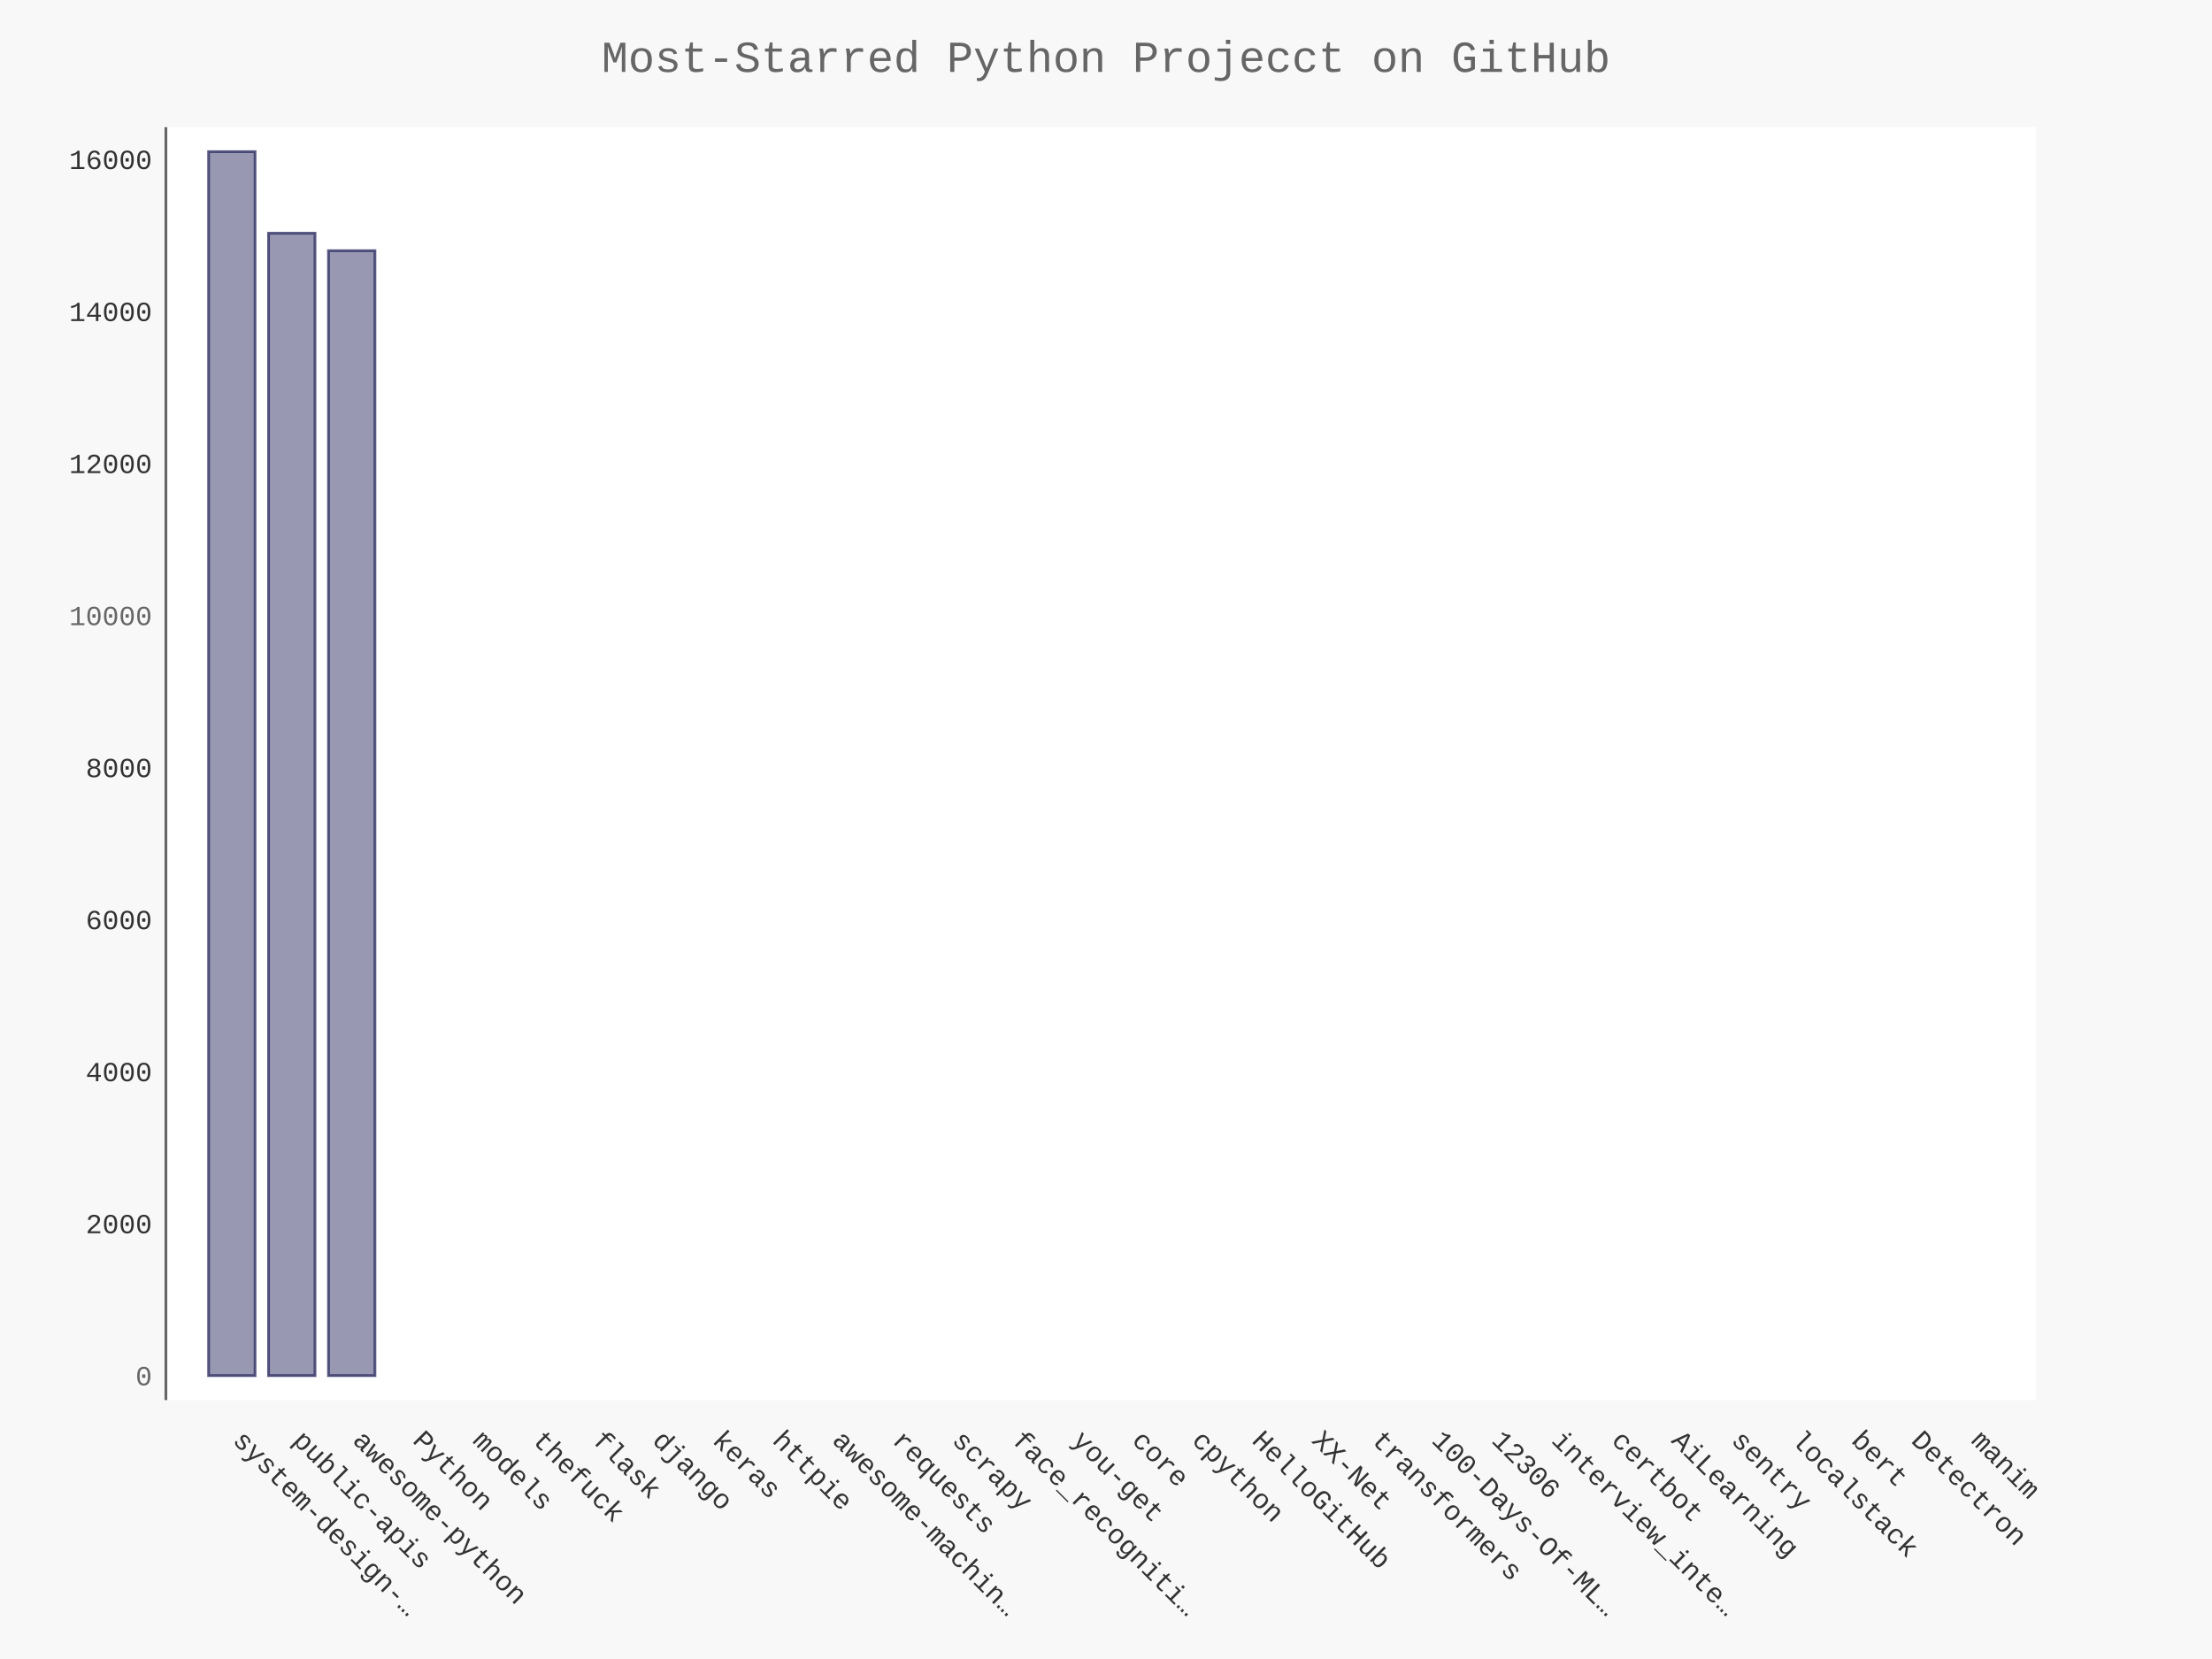
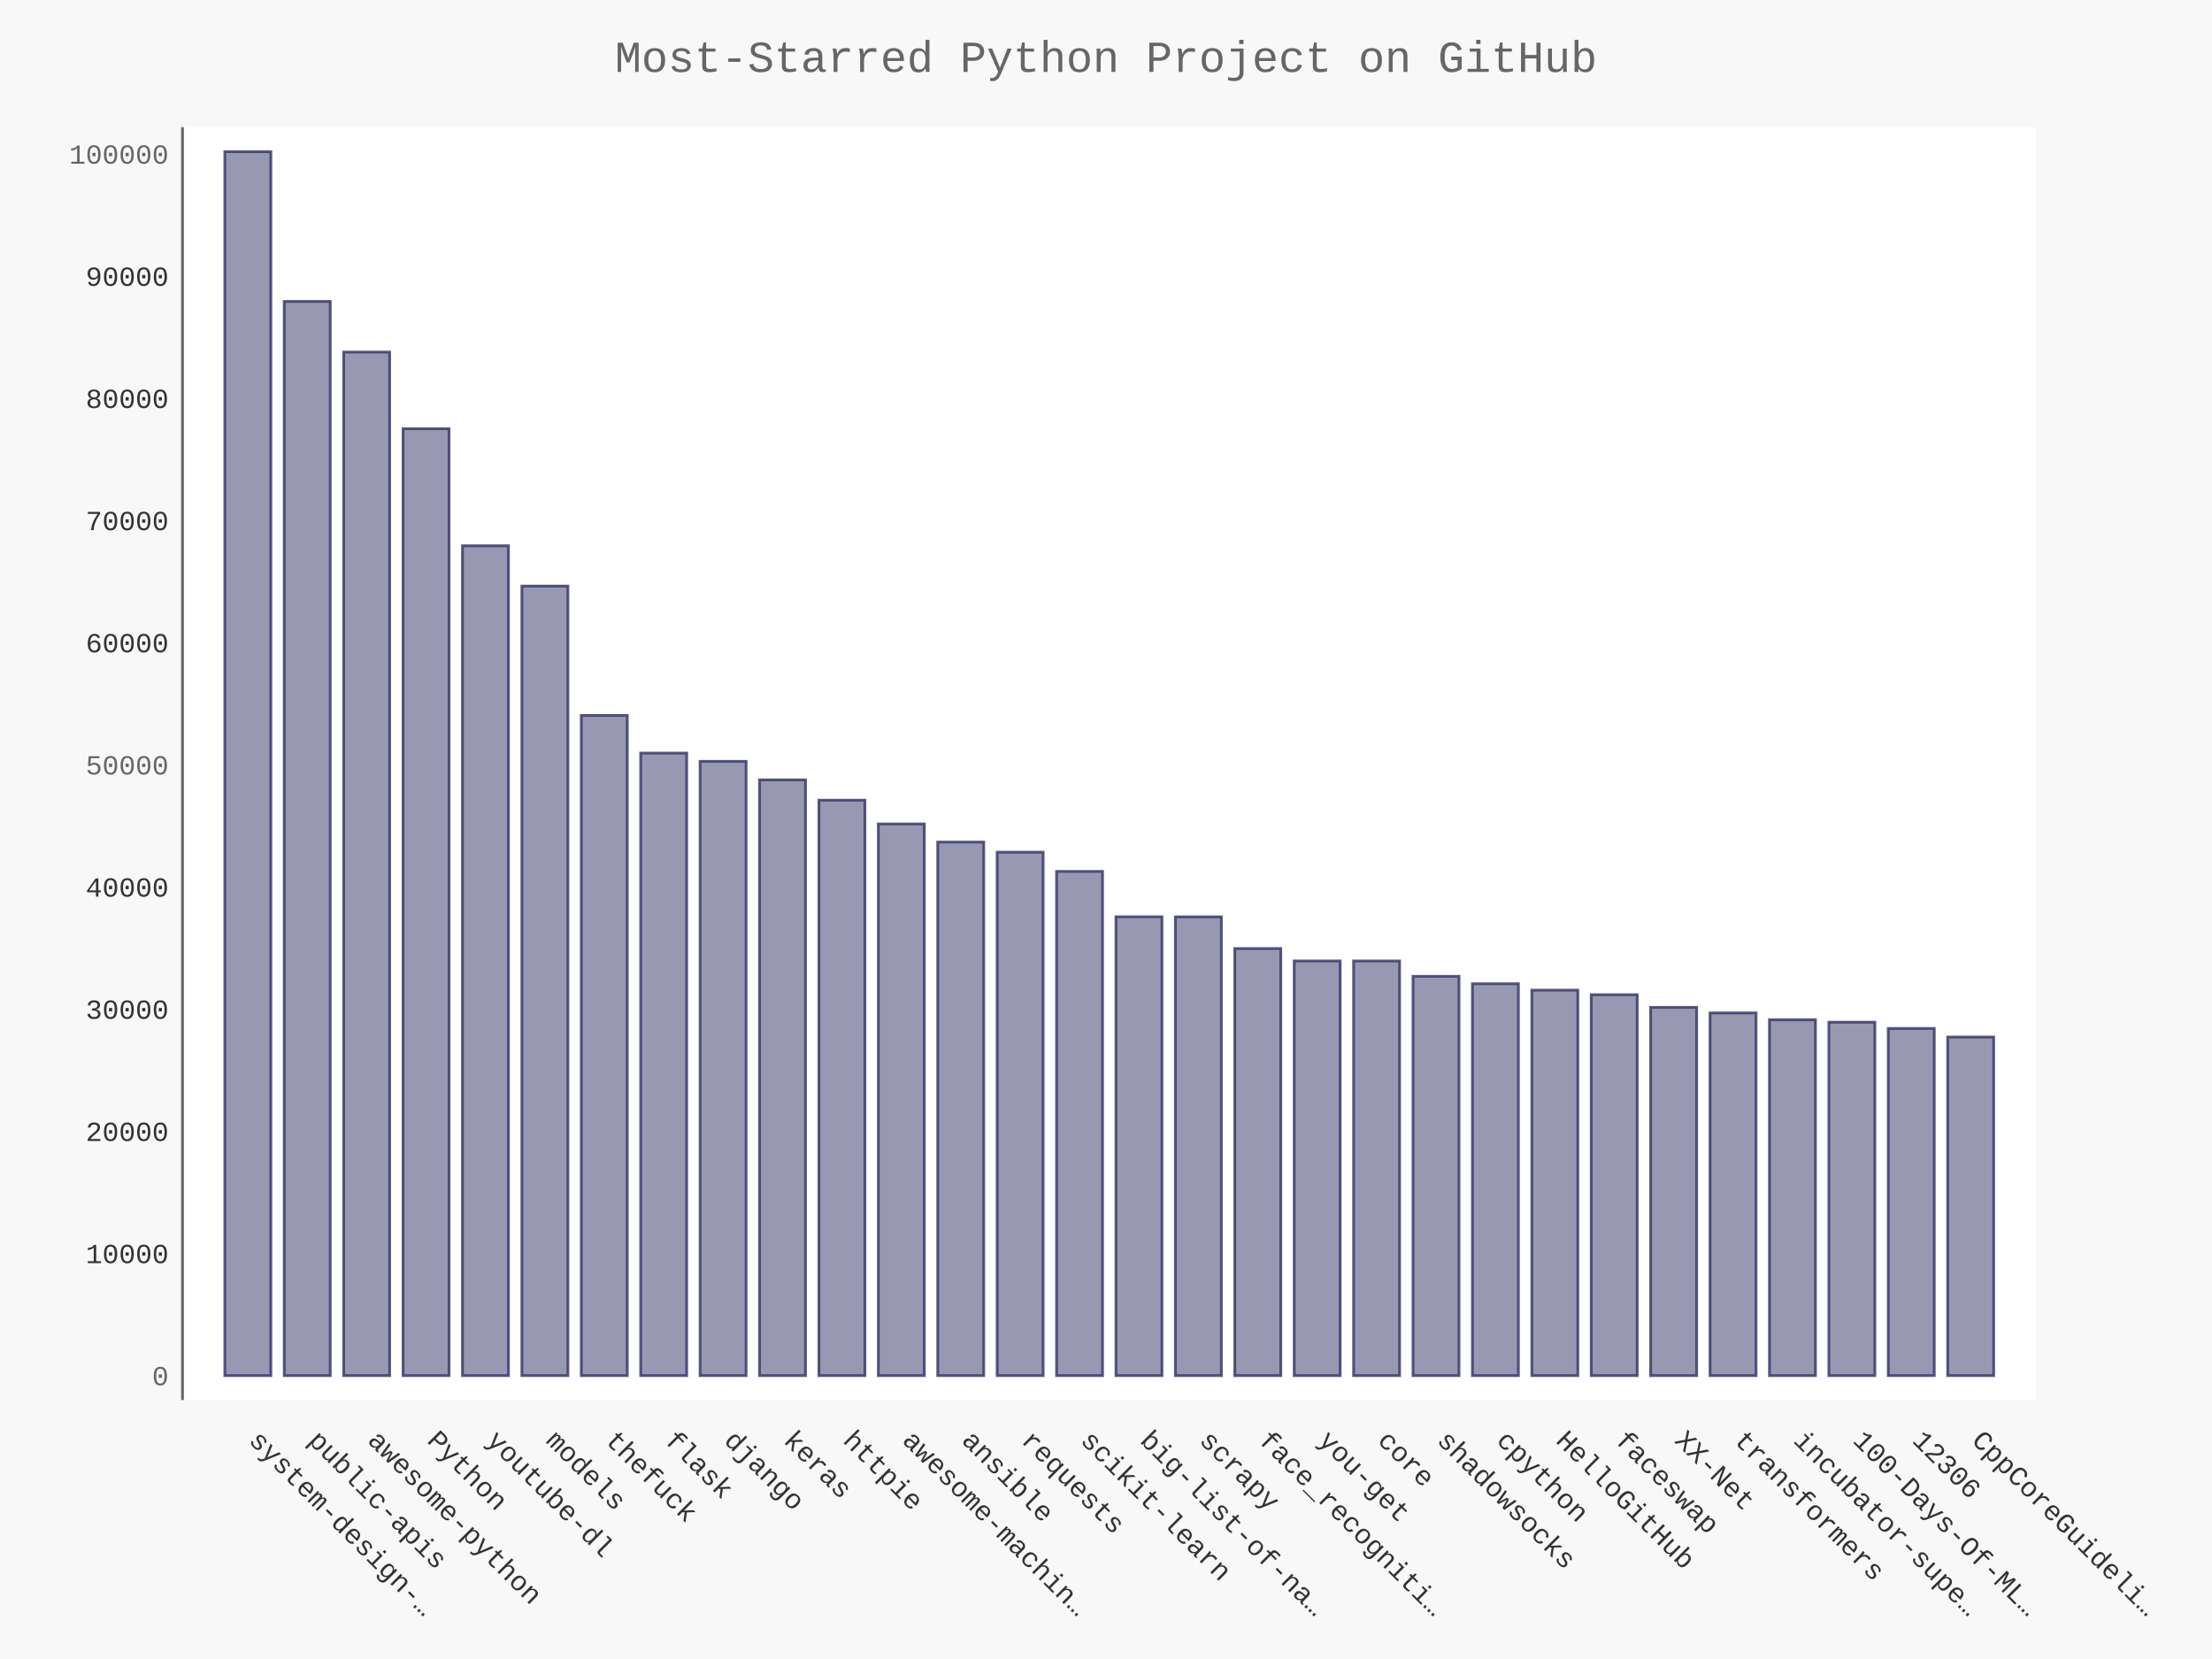
- <svg xmlns="http://www.w3.org/2000/svg" id="chart-254549f2-6456-4892-ab3b-f5ba8b80a742" class="pygal-chart" viewBox="0 0 800 600">
+ <svg xmlns="http://www.w3.org/2000/svg" id="chart-94520eae-94f8-4e70-be17-bc8ff9880fe6" class="pygal-chart" viewBox="0 0 800 600">
  <defs>
-     <style type="text/css">#chart-254549f2-6456-4892-ab3b-f5ba8b80a742{-webkit-user-select:none;-webkit-font-smoothing:antialiased;font-family:Consolas,"Liberation Mono",Menlo,Courier,monospace}#chart-254549f2-6456-4892-ab3b-f5ba8b80a742 .title{font-family:Consolas,"Liberation Mono",Menlo,Courier,monospace;font-size:16px}#chart-254549f2-6456-4892-ab3b-f5ba8b80a742 .legends .legend text{font-family:Consolas,"Liberation Mono",Menlo,Courier,monospace;font-size:14px}#chart-254549f2-6456-4892-ab3b-f5ba8b80a742 .axis text{font-family:Consolas,"Liberation Mono",Menlo,Courier,monospace;font-size:10px}#chart-254549f2-6456-4892-ab3b-f5ba8b80a742 .axis text.major{font-family:Consolas,"Liberation Mono",Menlo,Courier,monospace;font-size:10px}#chart-254549f2-6456-4892-ab3b-f5ba8b80a742 .text-overlay text.value{font-family:Consolas,"Liberation Mono",Menlo,Courier,monospace;font-size:16px}#chart-254549f2-6456-4892-ab3b-f5ba8b80a742 .text-overlay text.label{font-family:Consolas,"Liberation Mono",Menlo,Courier,monospace;font-size:10px}#chart-254549f2-6456-4892-ab3b-f5ba8b80a742 .tooltip{font-family:Consolas,"Liberation Mono",Menlo,Courier,monospace;font-size:14px}#chart-254549f2-6456-4892-ab3b-f5ba8b80a742 text.no_data{font-family:Consolas,"Liberation Mono",Menlo,Courier,monospace;font-size:64px}
- #chart-254549f2-6456-4892-ab3b-f5ba8b80a742{background-color:#f8f8f8}#chart-254549f2-6456-4892-ab3b-f5ba8b80a742 path,#chart-254549f2-6456-4892-ab3b-f5ba8b80a742 line,#chart-254549f2-6456-4892-ab3b-f5ba8b80a742 rect,#chart-254549f2-6456-4892-ab3b-f5ba8b80a742 circle{-webkit-transition:250ms ease-in;-moz-transition:250ms ease-in;transition:250ms ease-in}#chart-254549f2-6456-4892-ab3b-f5ba8b80a742 .graph &gt; .background{fill:#f8f8f8}#chart-254549f2-6456-4892-ab3b-f5ba8b80a742 .plot &gt; .background{fill:#ffffff}#chart-254549f2-6456-4892-ab3b-f5ba8b80a742 .graph{fill:#333}#chart-254549f2-6456-4892-ab3b-f5ba8b80a742 text.no_data{fill:#666}#chart-254549f2-6456-4892-ab3b-f5ba8b80a742 .title{fill:#666}#chart-254549f2-6456-4892-ab3b-f5ba8b80a742 .legends .legend text{fill:#333}#chart-254549f2-6456-4892-ab3b-f5ba8b80a742 .legends .legend:hover text{fill:#666}#chart-254549f2-6456-4892-ab3b-f5ba8b80a742 .axis .line{stroke:#666}#chart-254549f2-6456-4892-ab3b-f5ba8b80a742 .axis .guide.line{stroke:rgba(0,0,0,0.5)}#chart-254549f2-6456-4892-ab3b-f5ba8b80a742 .axis .major.line{stroke:#333}#chart-254549f2-6456-4892-ab3b-f5ba8b80a742 .axis text.major{fill:#666}#chart-254549f2-6456-4892-ab3b-f5ba8b80a742 .axis.y .guides:hover .guide.line,#chart-254549f2-6456-4892-ab3b-f5ba8b80a742 .line-graph .axis.x .guides:hover .guide.line,#chart-254549f2-6456-4892-ab3b-f5ba8b80a742 .stackedline-graph .axis.x .guides:hover .guide.line,#chart-254549f2-6456-4892-ab3b-f5ba8b80a742 .xy-graph .axis.x .guides:hover .guide.line{stroke:#666}#chart-254549f2-6456-4892-ab3b-f5ba8b80a742 .axis .guides:hover text{fill:#666}#chart-254549f2-6456-4892-ab3b-f5ba8b80a742 .reactive{fill-opacity:.5;stroke-opacity:.8}#chart-254549f2-6456-4892-ab3b-f5ba8b80a742 .ci{stroke:#333}#chart-254549f2-6456-4892-ab3b-f5ba8b80a742 .reactive.active,#chart-254549f2-6456-4892-ab3b-f5ba8b80a742 .active .reactive{fill-opacity:.9;stroke-opacity:.9;stroke-width:4}#chart-254549f2-6456-4892-ab3b-f5ba8b80a742 .ci .reactive.active{stroke-width:1.5}#chart-254549f2-6456-4892-ab3b-f5ba8b80a742 .series text{fill:#666}#chart-254549f2-6456-4892-ab3b-f5ba8b80a742 .tooltip rect{fill:#ffffff;stroke:#666;-webkit-transition:opacity 250ms ease-in;-moz-transition:opacity 250ms ease-in;transition:opacity 250ms ease-in}#chart-254549f2-6456-4892-ab3b-f5ba8b80a742 .tooltip .label{fill:#333}#chart-254549f2-6456-4892-ab3b-f5ba8b80a742 .tooltip .label{fill:#333}#chart-254549f2-6456-4892-ab3b-f5ba8b80a742 .tooltip .legend{font-size:.8em;fill:rgba(0,0,0,0.5)}#chart-254549f2-6456-4892-ab3b-f5ba8b80a742 .tooltip .x_label{font-size:.6em;fill:#666}#chart-254549f2-6456-4892-ab3b-f5ba8b80a742 .tooltip .xlink{font-size:.5em;text-decoration:underline}#chart-254549f2-6456-4892-ab3b-f5ba8b80a742 .tooltip .value{font-size:1.5em}#chart-254549f2-6456-4892-ab3b-f5ba8b80a742 .bound{font-size:.5em}#chart-254549f2-6456-4892-ab3b-f5ba8b80a742 .max-value{font-size:.75em;fill:rgba(0,0,0,0.5)}#chart-254549f2-6456-4892-ab3b-f5ba8b80a742 .map-element{fill:#ffffff;stroke:rgba(0,0,0,0.5) !important}#chart-254549f2-6456-4892-ab3b-f5ba8b80a742 .map-element .reactive{fill-opacity:inherit;stroke-opacity:inherit}#chart-254549f2-6456-4892-ab3b-f5ba8b80a742 .color-0,#chart-254549f2-6456-4892-ab3b-f5ba8b80a742 .color-0 a:visited{stroke:#333366;fill:#333366}#chart-254549f2-6456-4892-ab3b-f5ba8b80a742 .text-overlay .color-0 text{fill:black}
- #chart-254549f2-6456-4892-ab3b-f5ba8b80a742 text.no_data{text-anchor:middle}#chart-254549f2-6456-4892-ab3b-f5ba8b80a742 .guide.line{fill:none}#chart-254549f2-6456-4892-ab3b-f5ba8b80a742 .centered{text-anchor:middle}#chart-254549f2-6456-4892-ab3b-f5ba8b80a742 .title{text-anchor:middle}#chart-254549f2-6456-4892-ab3b-f5ba8b80a742 .legends .legend text{fill-opacity:1}#chart-254549f2-6456-4892-ab3b-f5ba8b80a742 .axis.x text{text-anchor:middle}#chart-254549f2-6456-4892-ab3b-f5ba8b80a742 .axis.x:not(.web) text[transform]{text-anchor:start}#chart-254549f2-6456-4892-ab3b-f5ba8b80a742 .axis.x:not(.web) text[transform].backwards{text-anchor:end}#chart-254549f2-6456-4892-ab3b-f5ba8b80a742 .axis.y text{text-anchor:end}#chart-254549f2-6456-4892-ab3b-f5ba8b80a742 .axis.y text[transform].backwards{text-anchor:start}#chart-254549f2-6456-4892-ab3b-f5ba8b80a742 .axis.y2 text{text-anchor:start}#chart-254549f2-6456-4892-ab3b-f5ba8b80a742 .axis.y2 text[transform].backwards{text-anchor:end}#chart-254549f2-6456-4892-ab3b-f5ba8b80a742 .axis .guide.line{stroke-dasharray:4,4}#chart-254549f2-6456-4892-ab3b-f5ba8b80a742 .axis .major.guide.line{stroke-dasharray:6,6}#chart-254549f2-6456-4892-ab3b-f5ba8b80a742 .horizontal .axis.y .guide.line,#chart-254549f2-6456-4892-ab3b-f5ba8b80a742 .horizontal .axis.y2 .guide.line,#chart-254549f2-6456-4892-ab3b-f5ba8b80a742 .vertical .axis.x .guide.line{opacity:0}#chart-254549f2-6456-4892-ab3b-f5ba8b80a742 .horizontal .axis.always_show .guide.line,#chart-254549f2-6456-4892-ab3b-f5ba8b80a742 .vertical .axis.always_show .guide.line{opacity:1 !important}#chart-254549f2-6456-4892-ab3b-f5ba8b80a742 .axis.y .guides:hover .guide.line,#chart-254549f2-6456-4892-ab3b-f5ba8b80a742 .axis.y2 .guides:hover .guide.line,#chart-254549f2-6456-4892-ab3b-f5ba8b80a742 .axis.x .guides:hover .guide.line{opacity:1}#chart-254549f2-6456-4892-ab3b-f5ba8b80a742 .axis .guides:hover text{opacity:1}#chart-254549f2-6456-4892-ab3b-f5ba8b80a742 .nofill{fill:none}#chart-254549f2-6456-4892-ab3b-f5ba8b80a742 .subtle-fill{fill-opacity:.2}#chart-254549f2-6456-4892-ab3b-f5ba8b80a742 .dot{stroke-width:1px;fill-opacity:1}#chart-254549f2-6456-4892-ab3b-f5ba8b80a742 .dot.active{stroke-width:5px}#chart-254549f2-6456-4892-ab3b-f5ba8b80a742 .dot.negative{fill:transparent}#chart-254549f2-6456-4892-ab3b-f5ba8b80a742 text,#chart-254549f2-6456-4892-ab3b-f5ba8b80a742 tspan{stroke:none !important}#chart-254549f2-6456-4892-ab3b-f5ba8b80a742 .series text.active{opacity:1}#chart-254549f2-6456-4892-ab3b-f5ba8b80a742 .tooltip rect{fill-opacity:.95;stroke-width:.5}#chart-254549f2-6456-4892-ab3b-f5ba8b80a742 .tooltip text{fill-opacity:1}#chart-254549f2-6456-4892-ab3b-f5ba8b80a742 .showable{visibility:hidden}#chart-254549f2-6456-4892-ab3b-f5ba8b80a742 .showable.shown{visibility:visible}#chart-254549f2-6456-4892-ab3b-f5ba8b80a742 .gauge-background{fill:rgba(229,229,229,1);stroke:none}#chart-254549f2-6456-4892-ab3b-f5ba8b80a742 .bg-lines{stroke:#f8f8f8;stroke-width:2px}</style>
+     <style type="text/css">#chart-94520eae-94f8-4e70-be17-bc8ff9880fe6{-webkit-user-select:none;-webkit-font-smoothing:antialiased;font-family:Consolas,"Liberation Mono",Menlo,Courier,monospace}#chart-94520eae-94f8-4e70-be17-bc8ff9880fe6 .title{font-family:Consolas,"Liberation Mono",Menlo,Courier,monospace;font-size:16px}#chart-94520eae-94f8-4e70-be17-bc8ff9880fe6 .legends .legend text{font-family:Consolas,"Liberation Mono",Menlo,Courier,monospace;font-size:14px}#chart-94520eae-94f8-4e70-be17-bc8ff9880fe6 .axis text{font-family:Consolas,"Liberation Mono",Menlo,Courier,monospace;font-size:10px}#chart-94520eae-94f8-4e70-be17-bc8ff9880fe6 .axis text.major{font-family:Consolas,"Liberation Mono",Menlo,Courier,monospace;font-size:10px}#chart-94520eae-94f8-4e70-be17-bc8ff9880fe6 .text-overlay text.value{font-family:Consolas,"Liberation Mono",Menlo,Courier,monospace;font-size:16px}#chart-94520eae-94f8-4e70-be17-bc8ff9880fe6 .text-overlay text.label{font-family:Consolas,"Liberation Mono",Menlo,Courier,monospace;font-size:10px}#chart-94520eae-94f8-4e70-be17-bc8ff9880fe6 .tooltip{font-family:Consolas,"Liberation Mono",Menlo,Courier,monospace;font-size:14px}#chart-94520eae-94f8-4e70-be17-bc8ff9880fe6 text.no_data{font-family:Consolas,"Liberation Mono",Menlo,Courier,monospace;font-size:64px}
+ #chart-94520eae-94f8-4e70-be17-bc8ff9880fe6{background-color:#f8f8f8}#chart-94520eae-94f8-4e70-be17-bc8ff9880fe6 path,#chart-94520eae-94f8-4e70-be17-bc8ff9880fe6 line,#chart-94520eae-94f8-4e70-be17-bc8ff9880fe6 rect,#chart-94520eae-94f8-4e70-be17-bc8ff9880fe6 circle{-webkit-transition:250ms ease-in;-moz-transition:250ms ease-in;transition:250ms ease-in}#chart-94520eae-94f8-4e70-be17-bc8ff9880fe6 .graph &gt; .background{fill:#f8f8f8}#chart-94520eae-94f8-4e70-be17-bc8ff9880fe6 .plot &gt; .background{fill:#ffffff}#chart-94520eae-94f8-4e70-be17-bc8ff9880fe6 .graph{fill:#333}#chart-94520eae-94f8-4e70-be17-bc8ff9880fe6 text.no_data{fill:#666}#chart-94520eae-94f8-4e70-be17-bc8ff9880fe6 .title{fill:#666}#chart-94520eae-94f8-4e70-be17-bc8ff9880fe6 .legends .legend text{fill:#333}#chart-94520eae-94f8-4e70-be17-bc8ff9880fe6 .legends .legend:hover text{fill:#666}#chart-94520eae-94f8-4e70-be17-bc8ff9880fe6 .axis .line{stroke:#666}#chart-94520eae-94f8-4e70-be17-bc8ff9880fe6 .axis .guide.line{stroke:rgba(0,0,0,0.5)}#chart-94520eae-94f8-4e70-be17-bc8ff9880fe6 .axis .major.line{stroke:#333}#chart-94520eae-94f8-4e70-be17-bc8ff9880fe6 .axis text.major{fill:#666}#chart-94520eae-94f8-4e70-be17-bc8ff9880fe6 .axis.y .guides:hover .guide.line,#chart-94520eae-94f8-4e70-be17-bc8ff9880fe6 .line-graph .axis.x .guides:hover .guide.line,#chart-94520eae-94f8-4e70-be17-bc8ff9880fe6 .stackedline-graph .axis.x .guides:hover .guide.line,#chart-94520eae-94f8-4e70-be17-bc8ff9880fe6 .xy-graph .axis.x .guides:hover .guide.line{stroke:#666}#chart-94520eae-94f8-4e70-be17-bc8ff9880fe6 .axis .guides:hover text{fill:#666}#chart-94520eae-94f8-4e70-be17-bc8ff9880fe6 .reactive{fill-opacity:.5;stroke-opacity:.8}#chart-94520eae-94f8-4e70-be17-bc8ff9880fe6 .ci{stroke:#333}#chart-94520eae-94f8-4e70-be17-bc8ff9880fe6 .reactive.active,#chart-94520eae-94f8-4e70-be17-bc8ff9880fe6 .active .reactive{fill-opacity:.9;stroke-opacity:.9;stroke-width:4}#chart-94520eae-94f8-4e70-be17-bc8ff9880fe6 .ci .reactive.active{stroke-width:1.5}#chart-94520eae-94f8-4e70-be17-bc8ff9880fe6 .series text{fill:#666}#chart-94520eae-94f8-4e70-be17-bc8ff9880fe6 .tooltip rect{fill:#ffffff;stroke:#666;-webkit-transition:opacity 250ms ease-in;-moz-transition:opacity 250ms ease-in;transition:opacity 250ms ease-in}#chart-94520eae-94f8-4e70-be17-bc8ff9880fe6 .tooltip .label{fill:#333}#chart-94520eae-94f8-4e70-be17-bc8ff9880fe6 .tooltip .label{fill:#333}#chart-94520eae-94f8-4e70-be17-bc8ff9880fe6 .tooltip .legend{font-size:.8em;fill:rgba(0,0,0,0.5)}#chart-94520eae-94f8-4e70-be17-bc8ff9880fe6 .tooltip .x_label{font-size:.6em;fill:#666}#chart-94520eae-94f8-4e70-be17-bc8ff9880fe6 .tooltip .xlink{font-size:.5em;text-decoration:underline}#chart-94520eae-94f8-4e70-be17-bc8ff9880fe6 .tooltip .value{font-size:1.5em}#chart-94520eae-94f8-4e70-be17-bc8ff9880fe6 .bound{font-size:.5em}#chart-94520eae-94f8-4e70-be17-bc8ff9880fe6 .max-value{font-size:.75em;fill:rgba(0,0,0,0.5)}#chart-94520eae-94f8-4e70-be17-bc8ff9880fe6 .map-element{fill:#ffffff;stroke:rgba(0,0,0,0.5) !important}#chart-94520eae-94f8-4e70-be17-bc8ff9880fe6 .map-element .reactive{fill-opacity:inherit;stroke-opacity:inherit}#chart-94520eae-94f8-4e70-be17-bc8ff9880fe6 .color-0,#chart-94520eae-94f8-4e70-be17-bc8ff9880fe6 .color-0 a:visited{stroke:#333366;fill:#333366}#chart-94520eae-94f8-4e70-be17-bc8ff9880fe6 .text-overlay .color-0 text{fill:black}
+ #chart-94520eae-94f8-4e70-be17-bc8ff9880fe6 text.no_data{text-anchor:middle}#chart-94520eae-94f8-4e70-be17-bc8ff9880fe6 .guide.line{fill:none}#chart-94520eae-94f8-4e70-be17-bc8ff9880fe6 .centered{text-anchor:middle}#chart-94520eae-94f8-4e70-be17-bc8ff9880fe6 .title{text-anchor:middle}#chart-94520eae-94f8-4e70-be17-bc8ff9880fe6 .legends .legend text{fill-opacity:1}#chart-94520eae-94f8-4e70-be17-bc8ff9880fe6 .axis.x text{text-anchor:middle}#chart-94520eae-94f8-4e70-be17-bc8ff9880fe6 .axis.x:not(.web) text[transform]{text-anchor:start}#chart-94520eae-94f8-4e70-be17-bc8ff9880fe6 .axis.x:not(.web) text[transform].backwards{text-anchor:end}#chart-94520eae-94f8-4e70-be17-bc8ff9880fe6 .axis.y text{text-anchor:end}#chart-94520eae-94f8-4e70-be17-bc8ff9880fe6 .axis.y text[transform].backwards{text-anchor:start}#chart-94520eae-94f8-4e70-be17-bc8ff9880fe6 .axis.y2 text{text-anchor:start}#chart-94520eae-94f8-4e70-be17-bc8ff9880fe6 .axis.y2 text[transform].backwards{text-anchor:end}#chart-94520eae-94f8-4e70-be17-bc8ff9880fe6 .axis .guide.line{stroke-dasharray:4,4}#chart-94520eae-94f8-4e70-be17-bc8ff9880fe6 .axis .major.guide.line{stroke-dasharray:6,6}#chart-94520eae-94f8-4e70-be17-bc8ff9880fe6 .horizontal .axis.y .guide.line,#chart-94520eae-94f8-4e70-be17-bc8ff9880fe6 .horizontal .axis.y2 .guide.line,#chart-94520eae-94f8-4e70-be17-bc8ff9880fe6 .vertical .axis.x .guide.line{opacity:0}#chart-94520eae-94f8-4e70-be17-bc8ff9880fe6 .horizontal .axis.always_show .guide.line,#chart-94520eae-94f8-4e70-be17-bc8ff9880fe6 .vertical .axis.always_show .guide.line{opacity:1 !important}#chart-94520eae-94f8-4e70-be17-bc8ff9880fe6 .axis.y .guides:hover .guide.line,#chart-94520eae-94f8-4e70-be17-bc8ff9880fe6 .axis.y2 .guides:hover .guide.line,#chart-94520eae-94f8-4e70-be17-bc8ff9880fe6 .axis.x .guides:hover .guide.line{opacity:1}#chart-94520eae-94f8-4e70-be17-bc8ff9880fe6 .axis .guides:hover text{opacity:1}#chart-94520eae-94f8-4e70-be17-bc8ff9880fe6 .nofill{fill:none}#chart-94520eae-94f8-4e70-be17-bc8ff9880fe6 .subtle-fill{fill-opacity:.2}#chart-94520eae-94f8-4e70-be17-bc8ff9880fe6 .dot{stroke-width:1px;fill-opacity:1}#chart-94520eae-94f8-4e70-be17-bc8ff9880fe6 .dot.active{stroke-width:5px}#chart-94520eae-94f8-4e70-be17-bc8ff9880fe6 .dot.negative{fill:transparent}#chart-94520eae-94f8-4e70-be17-bc8ff9880fe6 text,#chart-94520eae-94f8-4e70-be17-bc8ff9880fe6 tspan{stroke:none !important}#chart-94520eae-94f8-4e70-be17-bc8ff9880fe6 .series text.active{opacity:1}#chart-94520eae-94f8-4e70-be17-bc8ff9880fe6 .tooltip rect{fill-opacity:.95;stroke-width:.5}#chart-94520eae-94f8-4e70-be17-bc8ff9880fe6 .tooltip text{fill-opacity:1}#chart-94520eae-94f8-4e70-be17-bc8ff9880fe6 .showable{visibility:hidden}#chart-94520eae-94f8-4e70-be17-bc8ff9880fe6 .showable.shown{visibility:visible}#chart-94520eae-94f8-4e70-be17-bc8ff9880fe6 .gauge-background{fill:rgba(229,229,229,1);stroke:none}#chart-94520eae-94f8-4e70-be17-bc8ff9880fe6 .bg-lines{stroke:#f8f8f8;stroke-width:2px}</style>
  </defs>
  <g class="graph bar-graph vertical">
    <rect x="0" y="0" width="800" height="600" class="background" />
-     <g transform="translate(60, 46)" class="plot">
-       <rect x="0" y="0" width="676.36" height="460.36" class="background" />
+     <g transform="translate(66, 46)" class="plot">
+       <rect x="0" y="0" width="670.36" height="460.36" class="background" />
      <g class="axis y">
        <g class="guides">
          <text x="-5" y="455.007" class="major">0</text>
        </g>
        <g class="guides">
-           <text x="-5" y="400.023" class="">2000</text>
-         </g>
-         <g class="guides">
-           <text x="-5" y="345.038" class="">4000</text>
-         </g>
-         <g class="guides">
-           <text x="-5" y="290.053" class="">6000</text>
-         </g>
-         <g class="guides">
-           <text x="-5" y="235.069" class="">8000</text>
-         </g>
-         <g class="guides">
-           <text x="-5" y="180.084" class="major">10000</text>
-         </g>
-         <g class="guides">
-           <text x="-5" y="125.099" class="">12000</text>
-         </g>
-         <g class="guides">
-           <text x="-5" y="70.114" class="">14000</text>
-         </g>
-         <g class="guides">
-           <text x="-5" y="15.13" class="">16000</text>
+           <text x="-5" y="410.826" class="">10000</text>
+         </g>
+         <g class="guides">
+           <text x="-5" y="366.644" class="">20000</text>
+         </g>
+         <g class="guides">
+           <text x="-5" y="322.463" class="">30000</text>
+         </g>
+         <g class="guides">
+           <text x="-5" y="278.281" class="">40000</text>
+         </g>
+         <g class="guides">
+           <text x="-5" y="234.1" class="major">50000</text>
+         </g>
+         <g class="guides">
+           <text x="-5" y="189.918" class="">60000</text>
+         </g>
+         <g class="guides">
+           <text x="-5" y="145.737" class="">70000</text>
+         </g>
+         <g class="guides">
+           <text x="-5" y="101.555" class="">80000</text>
+         </g>
+         <g class="guides">
+           <text x="-5" y="57.374" class="">90000</text>
+         </g>
+         <g class="guides">
+           <text x="-5" y="13.193" class="major">100000</text>
        </g>
      </g>
      <g class="axis x">
        <path d="M0 0 v460.36" class="line" />
        <g class="guides">
-           <path d="M23.846 0 v460.36" class="guide line" />
-           <text x="23.846" y="475.36" class="" transform="rotate(45 23.84604 475.3604)">system-design-…</text>
-         </g>
-         <g class="guides">
-           <path d="M45.524 0 v460.36" class="guide line" />
-           <text x="45.524" y="475.36" class="" transform="rotate(45 45.52426 475.3604)">public-apis</text>
-         </g>
-         <g class="guides">
-           <path d="M67.202 0 v460.36" class="guide line" />
-           <text x="67.202" y="475.36" class="" transform="rotate(45 67.20248 475.3604)">awesome-python</text>
-         </g>
-         <g class="guides">
-           <path d="M88.881 0 v460.36" class="guide line" />
-           <text x="88.881" y="475.36" class="" transform="rotate(45 88.88069 475.3604)">Python</text>
-         </g>
-         <g class="guides">
-           <path d="M110.559 0 v460.36" class="guide line" />
-           <text x="110.559" y="475.36" class="" transform="rotate(45 110.5589 475.3604)">models</text>
-         </g>
-         <g class="guides">
-           <path d="M132.237 0 v460.36" class="guide line" />
-           <text x="132.237" y="475.36" class="" transform="rotate(45 132.2371 475.3604)">thefuck</text>
-         </g>
-         <g class="guides">
-           <path d="M153.915 0 v460.36" class="guide line" />
-           <text x="153.915" y="475.36" class="" transform="rotate(45 153.9153 475.3604)">flask</text>
-         </g>
-         <g class="guides">
-           <path d="M175.594 0 v460.36" class="guide line" />
-           <text x="175.594" y="475.36" class="" transform="rotate(45 175.5936 475.3604)">django</text>
-         </g>
-         <g class="guides">
-           <path d="M197.272 0 v460.36" class="guide line" />
-           <text x="197.272" y="475.36" class="" transform="rotate(45 197.2718 475.3604)">keras</text>
-         </g>
-         <g class="guides">
-           <path d="M218.95 0 v460.36" class="guide line" />
-           <text x="218.95" y="475.36" class="" transform="rotate(45 218.95 475.3604)">httpie</text>
-         </g>
-         <g class="guides">
-           <path d="M240.628 0 v460.36" class="guide line" />
-           <text x="240.628" y="475.36" class="" transform="rotate(45 240.6282 475.3604)">awesome-machin…</text>
-         </g>
-         <g class="guides">
-           <path d="M262.306 0 v460.36" class="guide line" />
-           <text x="262.306" y="475.36" class="" transform="rotate(45 262.3064 475.3604)">requests</text>
-         </g>
-         <g class="guides">
-           <path d="M283.985 0 v460.36" class="guide line" />
-           <text x="283.985" y="475.36" class="" transform="rotate(45 283.9847 475.3604)">scrapy</text>
-         </g>
-         <g class="guides">
-           <path d="M305.663 0 v460.36" class="guide line" />
-           <text x="305.663" y="475.36" class="" transform="rotate(45 305.6629 475.3604)">face_recogniti…</text>
-         </g>
-         <g class="guides">
-           <path d="M327.341 0 v460.36" class="guide line" />
-           <text x="327.341" y="475.36" class="" transform="rotate(45 327.3411 475.3604)">you-get</text>
-         </g>
-         <g class="guides">
-           <path d="M349.019 0 v460.36" class="guide line" />
-           <text x="349.019" y="475.36" class="" transform="rotate(45 349.0193 475.3604)">core</text>
-         </g>
-         <g class="guides">
-           <path d="M370.698 0 v460.36" class="guide line" />
-           <text x="370.698" y="475.36" class="" transform="rotate(45 370.6975 475.3604)">cpython</text>
-         </g>
-         <g class="guides">
-           <path d="M392.376 0 v460.36" class="guide line" />
-           <text x="392.376" y="475.36" class="" transform="rotate(45 392.3757 475.3604)">HelloGitHub</text>
-         </g>
-         <g class="guides">
-           <path d="M414.054 0 v460.36" class="guide line" />
-           <text x="414.054" y="475.36" class="" transform="rotate(45 414.054 475.3604)">XX-Net</text>
-         </g>
-         <g class="guides">
-           <path d="M435.732 0 v460.36" class="guide line" />
-           <text x="435.732" y="475.36" class="" transform="rotate(45 435.7322 475.3604)">transformers</text>
-         </g>
-         <g class="guides">
-           <path d="M457.41 0 v460.36" class="guide line" />
-           <text x="457.41" y="475.36" class="" transform="rotate(45 457.4104 475.3604)">100-Days-Of-ML…</text>
-         </g>
-         <g class="guides">
-           <path d="M479.089 0 v460.36" class="guide line" />
-           <text x="479.089" y="475.36" class="" transform="rotate(45 479.0886 475.3604)">12306</text>
-         </g>
-         <g class="guides">
-           <path d="M500.767 0 v460.36" class="guide line" />
-           <text x="500.767" y="475.36" class="" transform="rotate(45 500.7668 475.3604)">interview_inte…</text>
-         </g>
-         <g class="guides">
-           <path d="M522.445 0 v460.36" class="guide line" />
-           <text x="522.445" y="475.36" class="" transform="rotate(45 522.445 475.3604)">certbot</text>
-         </g>
-         <g class="guides">
-           <path d="M544.123 0 v460.36" class="guide line" />
-           <text x="544.123" y="475.36" class="" transform="rotate(45 544.1233 475.3604)">AiLearning</text>
-         </g>
-         <g class="guides">
-           <path d="M565.801 0 v460.36" class="guide line" />
-           <text x="565.801" y="475.36" class="" transform="rotate(45 565.8015 475.3604)">sentry</text>
-         </g>
-         <g class="guides">
-           <path d="M587.48 0 v460.36" class="guide line" />
-           <text x="587.48" y="475.36" class="" transform="rotate(45 587.4797 475.3604)">localstack</text>
-         </g>
-         <g class="guides">
-           <path d="M609.158 0 v460.36" class="guide line" />
-           <text x="609.158" y="475.36" class="" transform="rotate(45 609.1579 475.3604)">bert</text>
-         </g>
-         <g class="guides">
-           <path d="M630.836 0 v460.36" class="guide line" />
-           <text x="630.836" y="475.36" class="" transform="rotate(45 630.8361 475.3604)">Detectron</text>
-         </g>
-         <g class="guides">
-           <path d="M652.514 0 v460.36" class="guide line" />
-           <text x="652.514" y="475.36" class="" transform="rotate(45 652.5144 475.3604)">manim</text>
+           <path d="M23.635 0 v460.36" class="guide line" />
+           <text x="23.635" y="475.36" class="" transform="rotate(45 23.6345 475.3604)">system-design-…</text>
+         </g>
+         <g class="guides">
+           <path d="M45.12 0 v460.36" class="guide line" />
+           <text x="45.12" y="475.36" class="" transform="rotate(45 45.12041 475.3604)">public-apis</text>
+         </g>
+         <g class="guides">
+           <path d="M66.606 0 v460.36" class="guide line" />
+           <text x="66.606" y="475.36" class="" transform="rotate(45 66.60632 475.3604)">awesome-python</text>
+         </g>
+         <g class="guides">
+           <path d="M88.092 0 v460.36" class="guide line" />
+           <text x="88.092" y="475.36" class="" transform="rotate(45 88.09223 475.3604)">Python</text>
+         </g>
+         <g class="guides">
+           <path d="M109.578 0 v460.36" class="guide line" />
+           <text x="109.578" y="475.36" class="" transform="rotate(45 109.5781 475.3604)">youtube-dl</text>
+         </g>
+         <g class="guides">
+           <path d="M131.064 0 v460.36" class="guide line" />
+           <text x="131.064" y="475.36" class="" transform="rotate(45 131.0641 475.3604)">models</text>
+         </g>
+         <g class="guides">
+           <path d="M152.55 0 v460.36" class="guide line" />
+           <text x="152.55" y="475.36" class="" transform="rotate(45 152.55 475.3604)">thefuck</text>
+         </g>
+         <g class="guides">
+           <path d="M174.036 0 v460.36" class="guide line" />
+           <text x="174.036" y="475.36" class="" transform="rotate(45 174.0359 475.3604)">flask</text>
+         </g>
+         <g class="guides">
+           <path d="M195.522 0 v460.36" class="guide line" />
+           <text x="195.522" y="475.36" class="" transform="rotate(45 195.5218 475.3604)">django</text>
+         </g>
+         <g class="guides">
+           <path d="M217.008 0 v460.36" class="guide line" />
+           <text x="217.008" y="475.36" class="" transform="rotate(45 217.0077 475.3604)">keras</text>
+         </g>
+         <g class="guides">
+           <path d="M238.494 0 v460.36" class="guide line" />
+           <text x="238.494" y="475.36" class="" transform="rotate(45 238.4936 475.3604)">httpie</text>
+         </g>
+         <g class="guides">
+           <path d="M259.98 0 v460.36" class="guide line" />
+           <text x="259.98" y="475.36" class="" transform="rotate(45 259.9795 475.3604)">awesome-machin…</text>
+         </g>
+         <g class="guides">
+           <path d="M281.465 0 v460.36" class="guide line" />
+           <text x="281.465" y="475.36" class="" transform="rotate(45 281.4654 475.3604)">ansible</text>
+         </g>
+         <g class="guides">
+           <path d="M302.951 0 v460.36" class="guide line" />
+           <text x="302.951" y="475.36" class="" transform="rotate(45 302.9513 475.3604)">requests</text>
+         </g>
+         <g class="guides">
+           <path d="M324.437 0 v460.36" class="guide line" />
+           <text x="324.437" y="475.36" class="" transform="rotate(45 324.4372 475.3604)">scikit-learn</text>
+         </g>
+         <g class="guides">
+           <path d="M345.923 0 v460.36" class="guide line" />
+           <text x="345.923" y="475.36" class="" transform="rotate(45 345.9232 475.3604)">big-list-of-na…</text>
+         </g>
+         <g class="guides">
+           <path d="M367.409 0 v460.36" class="guide line" />
+           <text x="367.409" y="475.36" class="" transform="rotate(45 367.4091 475.3604)">scrapy</text>
+         </g>
+         <g class="guides">
+           <path d="M388.895 0 v460.36" class="guide line" />
+           <text x="388.895" y="475.36" class="" transform="rotate(45 388.895 475.3604)">face_recogniti…</text>
+         </g>
+         <g class="guides">
+           <path d="M410.381 0 v460.36" class="guide line" />
+           <text x="410.381" y="475.36" class="" transform="rotate(45 410.3809 475.3604)">you-get</text>
+         </g>
+         <g class="guides">
+           <path d="M431.867 0 v460.36" class="guide line" />
+           <text x="431.867" y="475.36" class="" transform="rotate(45 431.8668 475.3604)">core</text>
+         </g>
+         <g class="guides">
+           <path d="M453.353 0 v460.36" class="guide line" />
+           <text x="453.353" y="475.36" class="" transform="rotate(45 453.3527 475.3604)">shadowsocks</text>
+         </g>
+         <g class="guides">
+           <path d="M474.839 0 v460.36" class="guide line" />
+           <text x="474.839" y="475.36" class="" transform="rotate(45 474.8386 475.3604)">cpython</text>
+         </g>
+         <g class="guides">
+           <path d="M496.325 0 v460.36" class="guide line" />
+           <text x="496.325" y="475.36" class="" transform="rotate(45 496.3245 475.3604)">HelloGitHub</text>
+         </g>
+         <g class="guides">
+           <path d="M517.81 0 v460.36" class="guide line" />
+           <text x="517.81" y="475.36" class="" transform="rotate(45 517.8104 475.3604)">faceswap</text>
+         </g>
+         <g class="guides">
+           <path d="M539.296 0 v460.36" class="guide line" />
+           <text x="539.296" y="475.36" class="" transform="rotate(45 539.2963 475.3604)">XX-Net</text>
+         </g>
+         <g class="guides">
+           <path d="M560.782 0 v460.36" class="guide line" />
+           <text x="560.782" y="475.36" class="" transform="rotate(45 560.7822 475.3604)">transformers</text>
+         </g>
+         <g class="guides">
+           <path d="M582.268 0 v460.36" class="guide line" />
+           <text x="582.268" y="475.36" class="" transform="rotate(45 582.2682 475.3604)">incubator-supe…</text>
+         </g>
+         <g class="guides">
+           <path d="M603.754 0 v460.36" class="guide line" />
+           <text x="603.754" y="475.36" class="" transform="rotate(45 603.7541 475.3604)">100-Days-Of-ML…</text>
+         </g>
+         <g class="guides">
+           <path d="M625.24 0 v460.36" class="guide line" />
+           <text x="625.24" y="475.36" class="" transform="rotate(45 625.24 475.3604)">12306</text>
+         </g>
+         <g class="guides">
+           <path d="M646.726 0 v460.36" class="guide line" />
+           <text x="646.726" y="475.36" class="" transform="rotate(45 646.7259 475.3604)">CppCoreGuideli…</text>
        </g>
      </g>
      <g class="series serie-0 color-0">
        <g class="bars">
          <g class="bar">
-             <rect x="15.452" y="8.853" rx="0" ry="0" width="16.788" height="442.654" class="rect reactive tooltip-trigger" />
-           </g>
-           <g class="bar">
-             <rect x="37.13" y="38.352" rx="0" ry="0" width="16.788" height="413.155" class="rect reactive tooltip-trigger" />
-           </g>
-           <g class="bar">
-             <rect x="58.809" y="44.676" rx="0" ry="0" width="16.788" height="406.832" class="rect reactive tooltip-trigger" />
+             <rect x="15.315" y="8.853" rx="0" ry="0" width="16.639" height="442.654" class="rect reactive tooltip-trigger" />
+           </g>
+           <g class="bar">
+             <rect x="36.801" y="63.006" rx="0" ry="0" width="16.639" height="388.501" class="rect reactive tooltip-trigger" />
+           </g>
+           <g class="bar">
+             <rect x="58.287" y="81.333" rx="0" ry="0" width="16.639" height="370.175" class="rect reactive tooltip-trigger" />
+           </g>
+           <g class="bar">
+             <rect x="79.773" y="109.057" rx="0" ry="0" width="16.639" height="342.451" class="rect reactive tooltip-trigger" />
+           </g>
+           <g class="bar">
+             <rect x="101.259" y="151.378" rx="0" ry="0" width="16.639" height="300.129" class="rect reactive tooltip-trigger" />
+           </g>
+           <g class="bar">
+             <rect x="122.745" y="165.958" rx="0" ry="0" width="16.639" height="285.549" class="rect reactive tooltip-trigger" />
+           </g>
+           <g class="bar">
+             <rect x="144.231" y="212.729" rx="0" ry="0" width="16.639" height="238.779" class="rect reactive tooltip-trigger" />
+           </g>
+           <g class="bar">
+             <rect x="165.717" y="226.354" rx="0" ry="0" width="16.639" height="225.153" class="rect reactive tooltip-trigger" />
+           </g>
+           <g class="bar">
+             <rect x="187.202" y="229.35" rx="0" ry="0" width="16.639" height="222.158" class="rect reactive tooltip-trigger" />
+           </g>
+           <g class="bar">
+             <rect x="208.688" y="236.052" rx="0" ry="0" width="16.639" height="215.455" class="rect reactive tooltip-trigger" />
+           </g>
+           <g class="bar">
+             <rect x="230.174" y="243.399" rx="0" ry="0" width="16.639" height="208.108" class="rect reactive tooltip-trigger" />
+           </g>
+           <g class="bar">
+             <rect x="251.66" y="251.984" rx="0" ry="0" width="16.639" height="199.524" class="rect reactive tooltip-trigger" />
+           </g>
+           <g class="bar">
+             <rect x="273.146" y="258.545" rx="0" ry="0" width="16.639" height="192.963" class="rect reactive tooltip-trigger" />
+           </g>
+           <g class="bar">
+             <rect x="294.632" y="262.207" rx="0" ry="0" width="16.639" height="189.3" class="rect reactive tooltip-trigger" />
+           </g>
+           <g class="bar">
+             <rect x="316.118" y="269.153" rx="0" ry="0" width="16.639" height="182.355" class="rect reactive tooltip-trigger" />
+           </g>
+           <g class="bar">
+             <rect x="337.604" y="285.557" rx="0" ry="0" width="16.639" height="165.95" class="rect reactive tooltip-trigger" />
+           </g>
+           <g class="bar">
+             <rect x="359.09" y="285.584" rx="0" ry="0" width="16.639" height="165.924" class="rect reactive tooltip-trigger" />
+           </g>
+           <g class="bar">
+             <rect x="380.576" y="297.044" rx="0" ry="0" width="16.639" height="154.463" class="rect reactive tooltip-trigger" />
+           </g>
+           <g class="bar">
+             <rect x="402.062" y="301.538" rx="0" ry="0" width="16.639" height="149.97" class="rect reactive tooltip-trigger" />
+           </g>
+           <g class="bar">
+             <rect x="423.547" y="301.538" rx="0" ry="0" width="16.639" height="149.97" class="rect reactive tooltip-trigger" />
+           </g>
+           <g class="bar">
+             <rect x="445.033" y="307.096" rx="0" ry="0" width="16.639" height="144.412" class="rect reactive tooltip-trigger" />
+           </g>
+           <g class="bar">
+             <rect x="466.519" y="309.778" rx="0" ry="0" width="16.639" height="141.73" class="rect reactive tooltip-trigger" />
+           </g>
+           <g class="bar">
+             <rect x="488.005" y="312.097" rx="0" ry="0" width="16.639" height="139.41" class="rect reactive tooltip-trigger" />
+           </g>
+           <g class="bar">
+             <rect x="509.491" y="313.741" rx="0" ry="0" width="16.639" height="137.767" class="rect reactive tooltip-trigger" />
+           </g>
+           <g class="bar">
+             <rect x="530.977" y="318.331" rx="0" ry="0" width="16.639" height="133.176" class="rect reactive tooltip-trigger" />
+           </g>
+           <g class="bar">
+             <rect x="552.463" y="320.337" rx="0" ry="0" width="16.639" height="131.17" class="rect reactive tooltip-trigger" />
+           </g>
+           <g class="bar">
+             <rect x="573.949" y="322.807" rx="0" ry="0" width="16.639" height="128.701" class="rect reactive tooltip-trigger" />
+           </g>
+           <g class="bar">
+             <rect x="595.435" y="323.686" rx="0" ry="0" width="16.639" height="127.821" class="rect reactive tooltip-trigger" />
+           </g>
+           <g class="bar">
+             <rect x="616.921" y="325.948" rx="0" ry="0" width="16.639" height="125.559" class="rect reactive tooltip-trigger" />
+           </g>
+           <g class="bar">
+             <rect x="638.407" y="329.054" rx="0" ry="0" width="16.639" height="122.453" class="rect reactive tooltip-trigger" />
          </g>
        </g>
      </g>
    </g>
    <g class="titles">
-       <text x="400.0" y="26" class="title plot_title">Most-Starred Python Projecсt on GitHub</text>
-     </g>
-     <g transform="translate(60, 46)" class="plot overlay">
+       <text x="400.0" y="26" class="title plot_title">Most-Starred Python Projeсt on GitHub</text>
+     </g>
+     <g transform="translate(66, 46)" class="plot overlay">
      <g class="series serie-0 color-0" />
    </g>
-     <g transform="translate(60, 46)" class="plot text-overlay">
+     <g transform="translate(66, 46)" class="plot text-overlay">
      <g class="series serie-0 color-0" />
    </g>
-     <g transform="translate(60, 46)" class="plot tooltip-overlay">
+     <g transform="translate(66, 46)" class="plot tooltip-overlay">
      <g transform="translate(0 0)" style="opacity: 0" class="tooltip">
        <rect rx="0" ry="0" width="0" height="0" class="tooltip-box" />
        <g class="text" />
      </g>
    </g>
  </g>
</svg>
